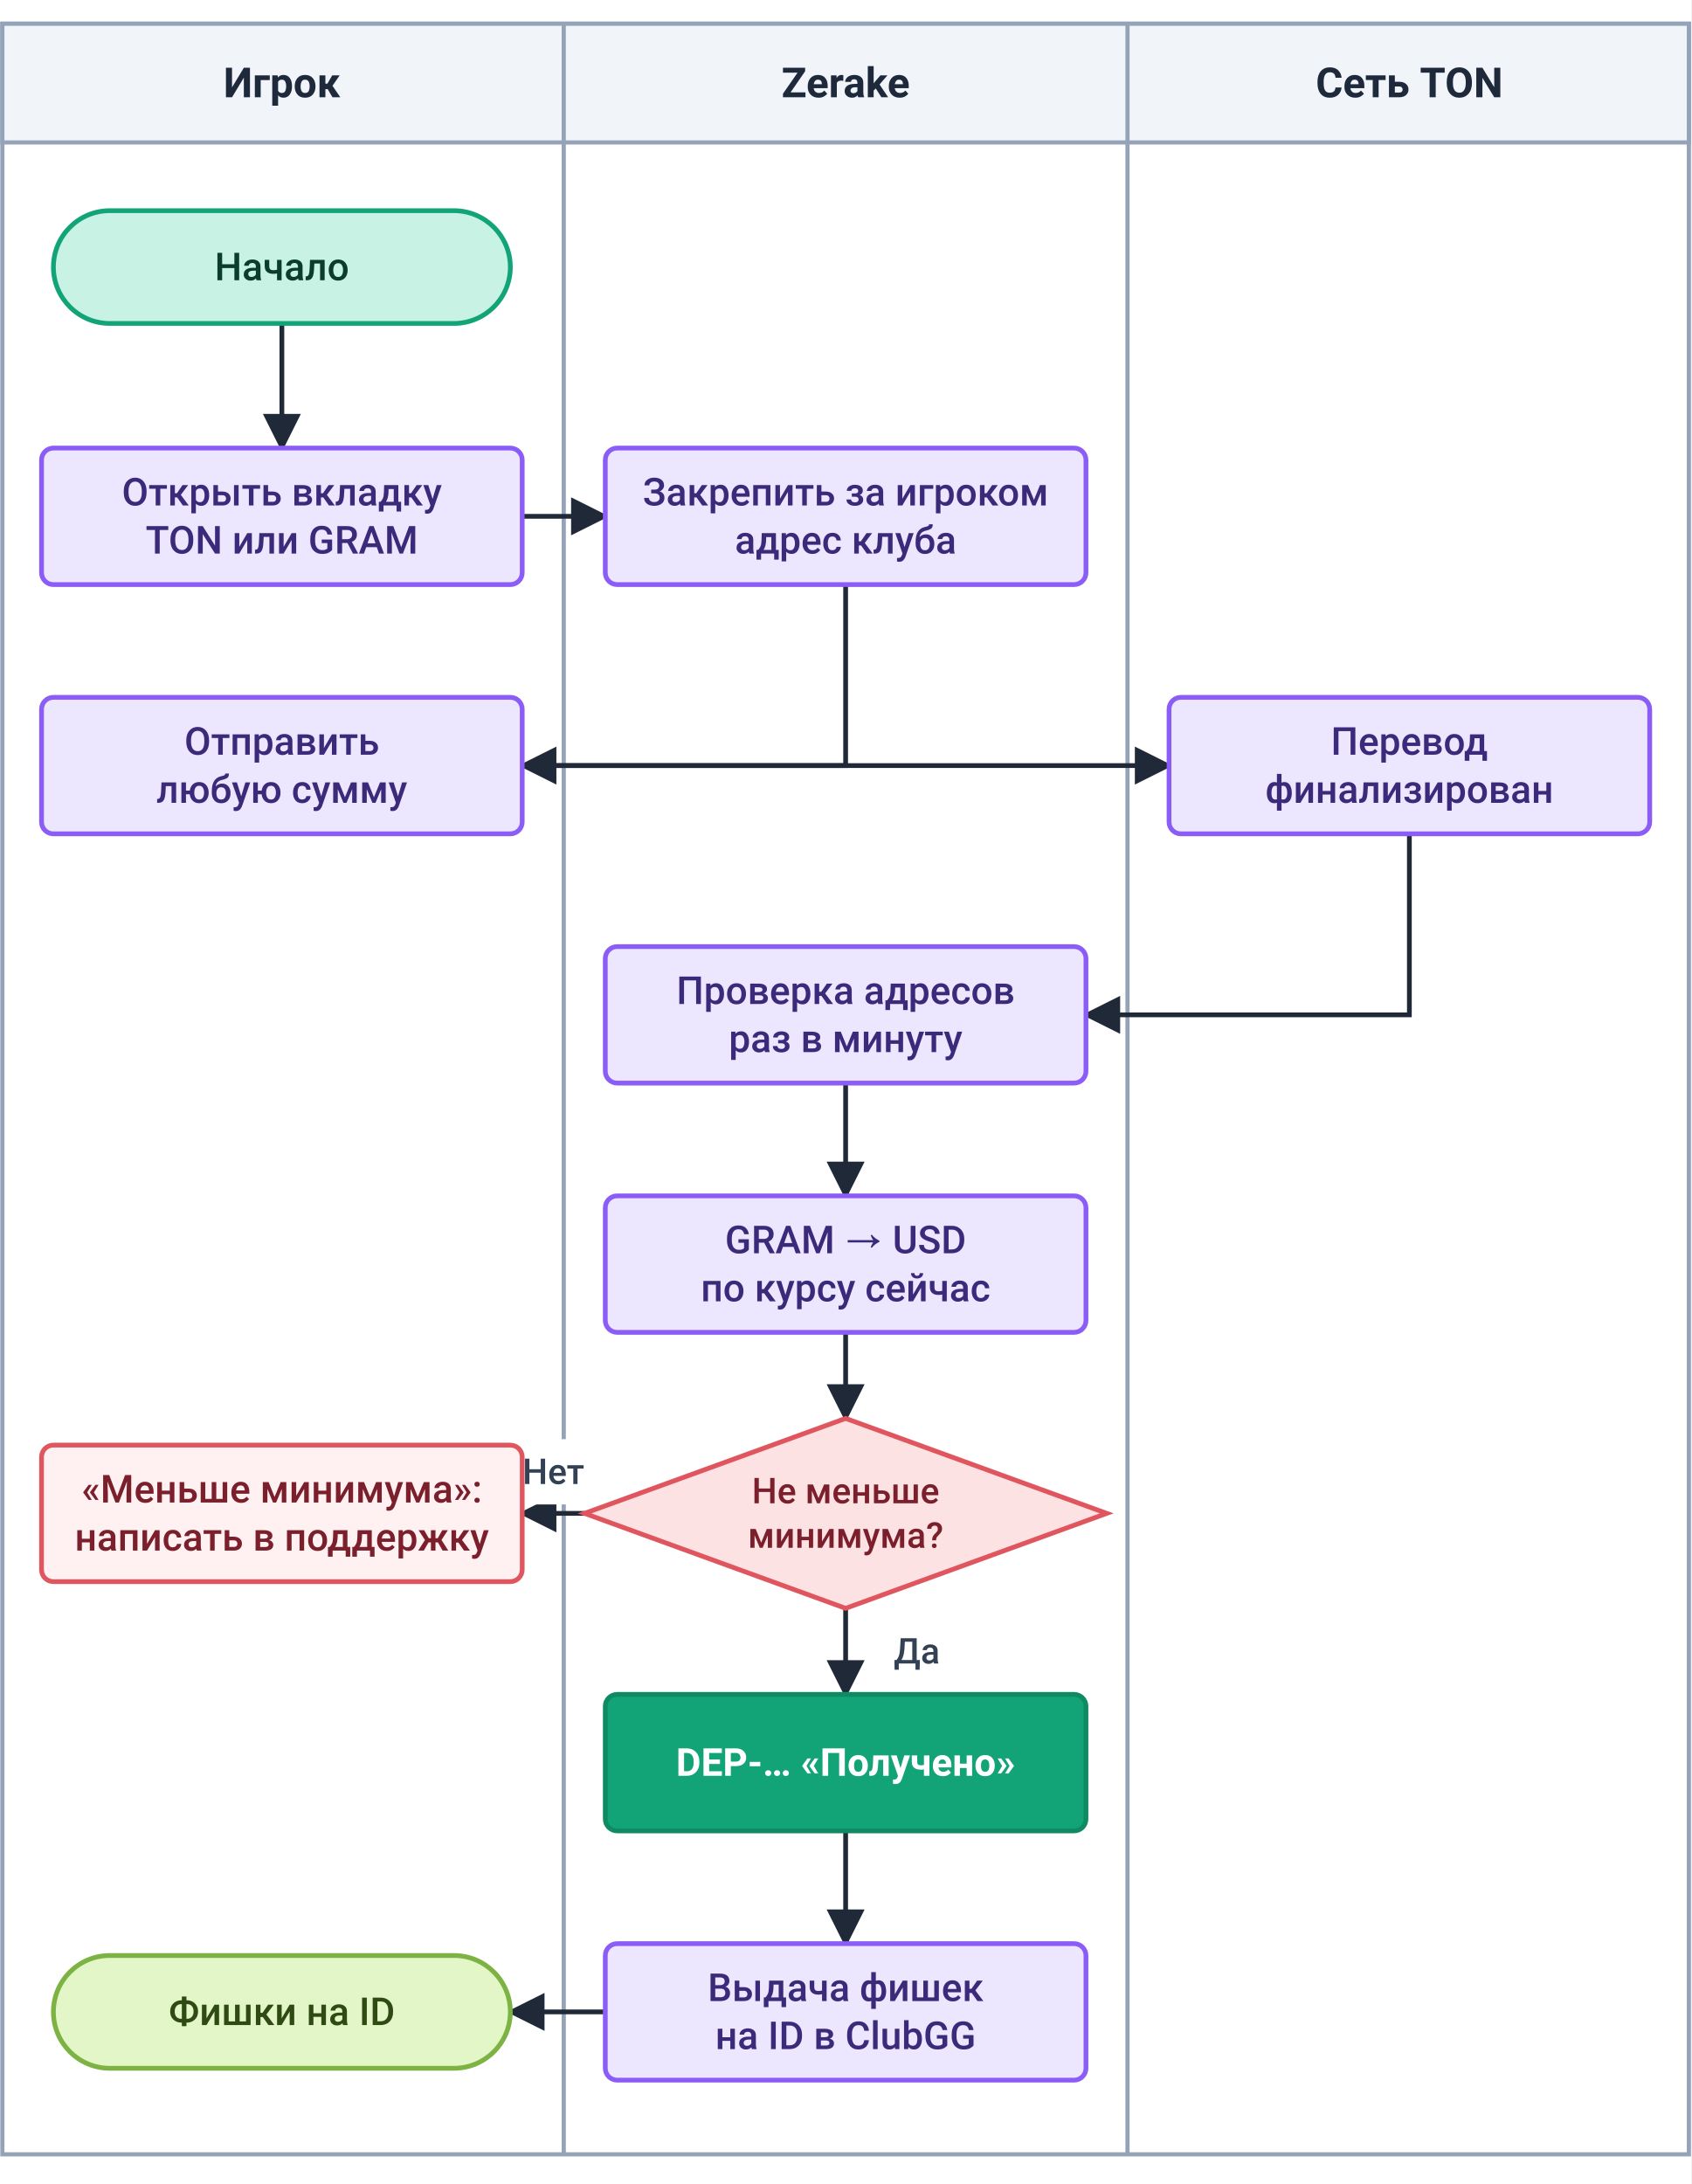
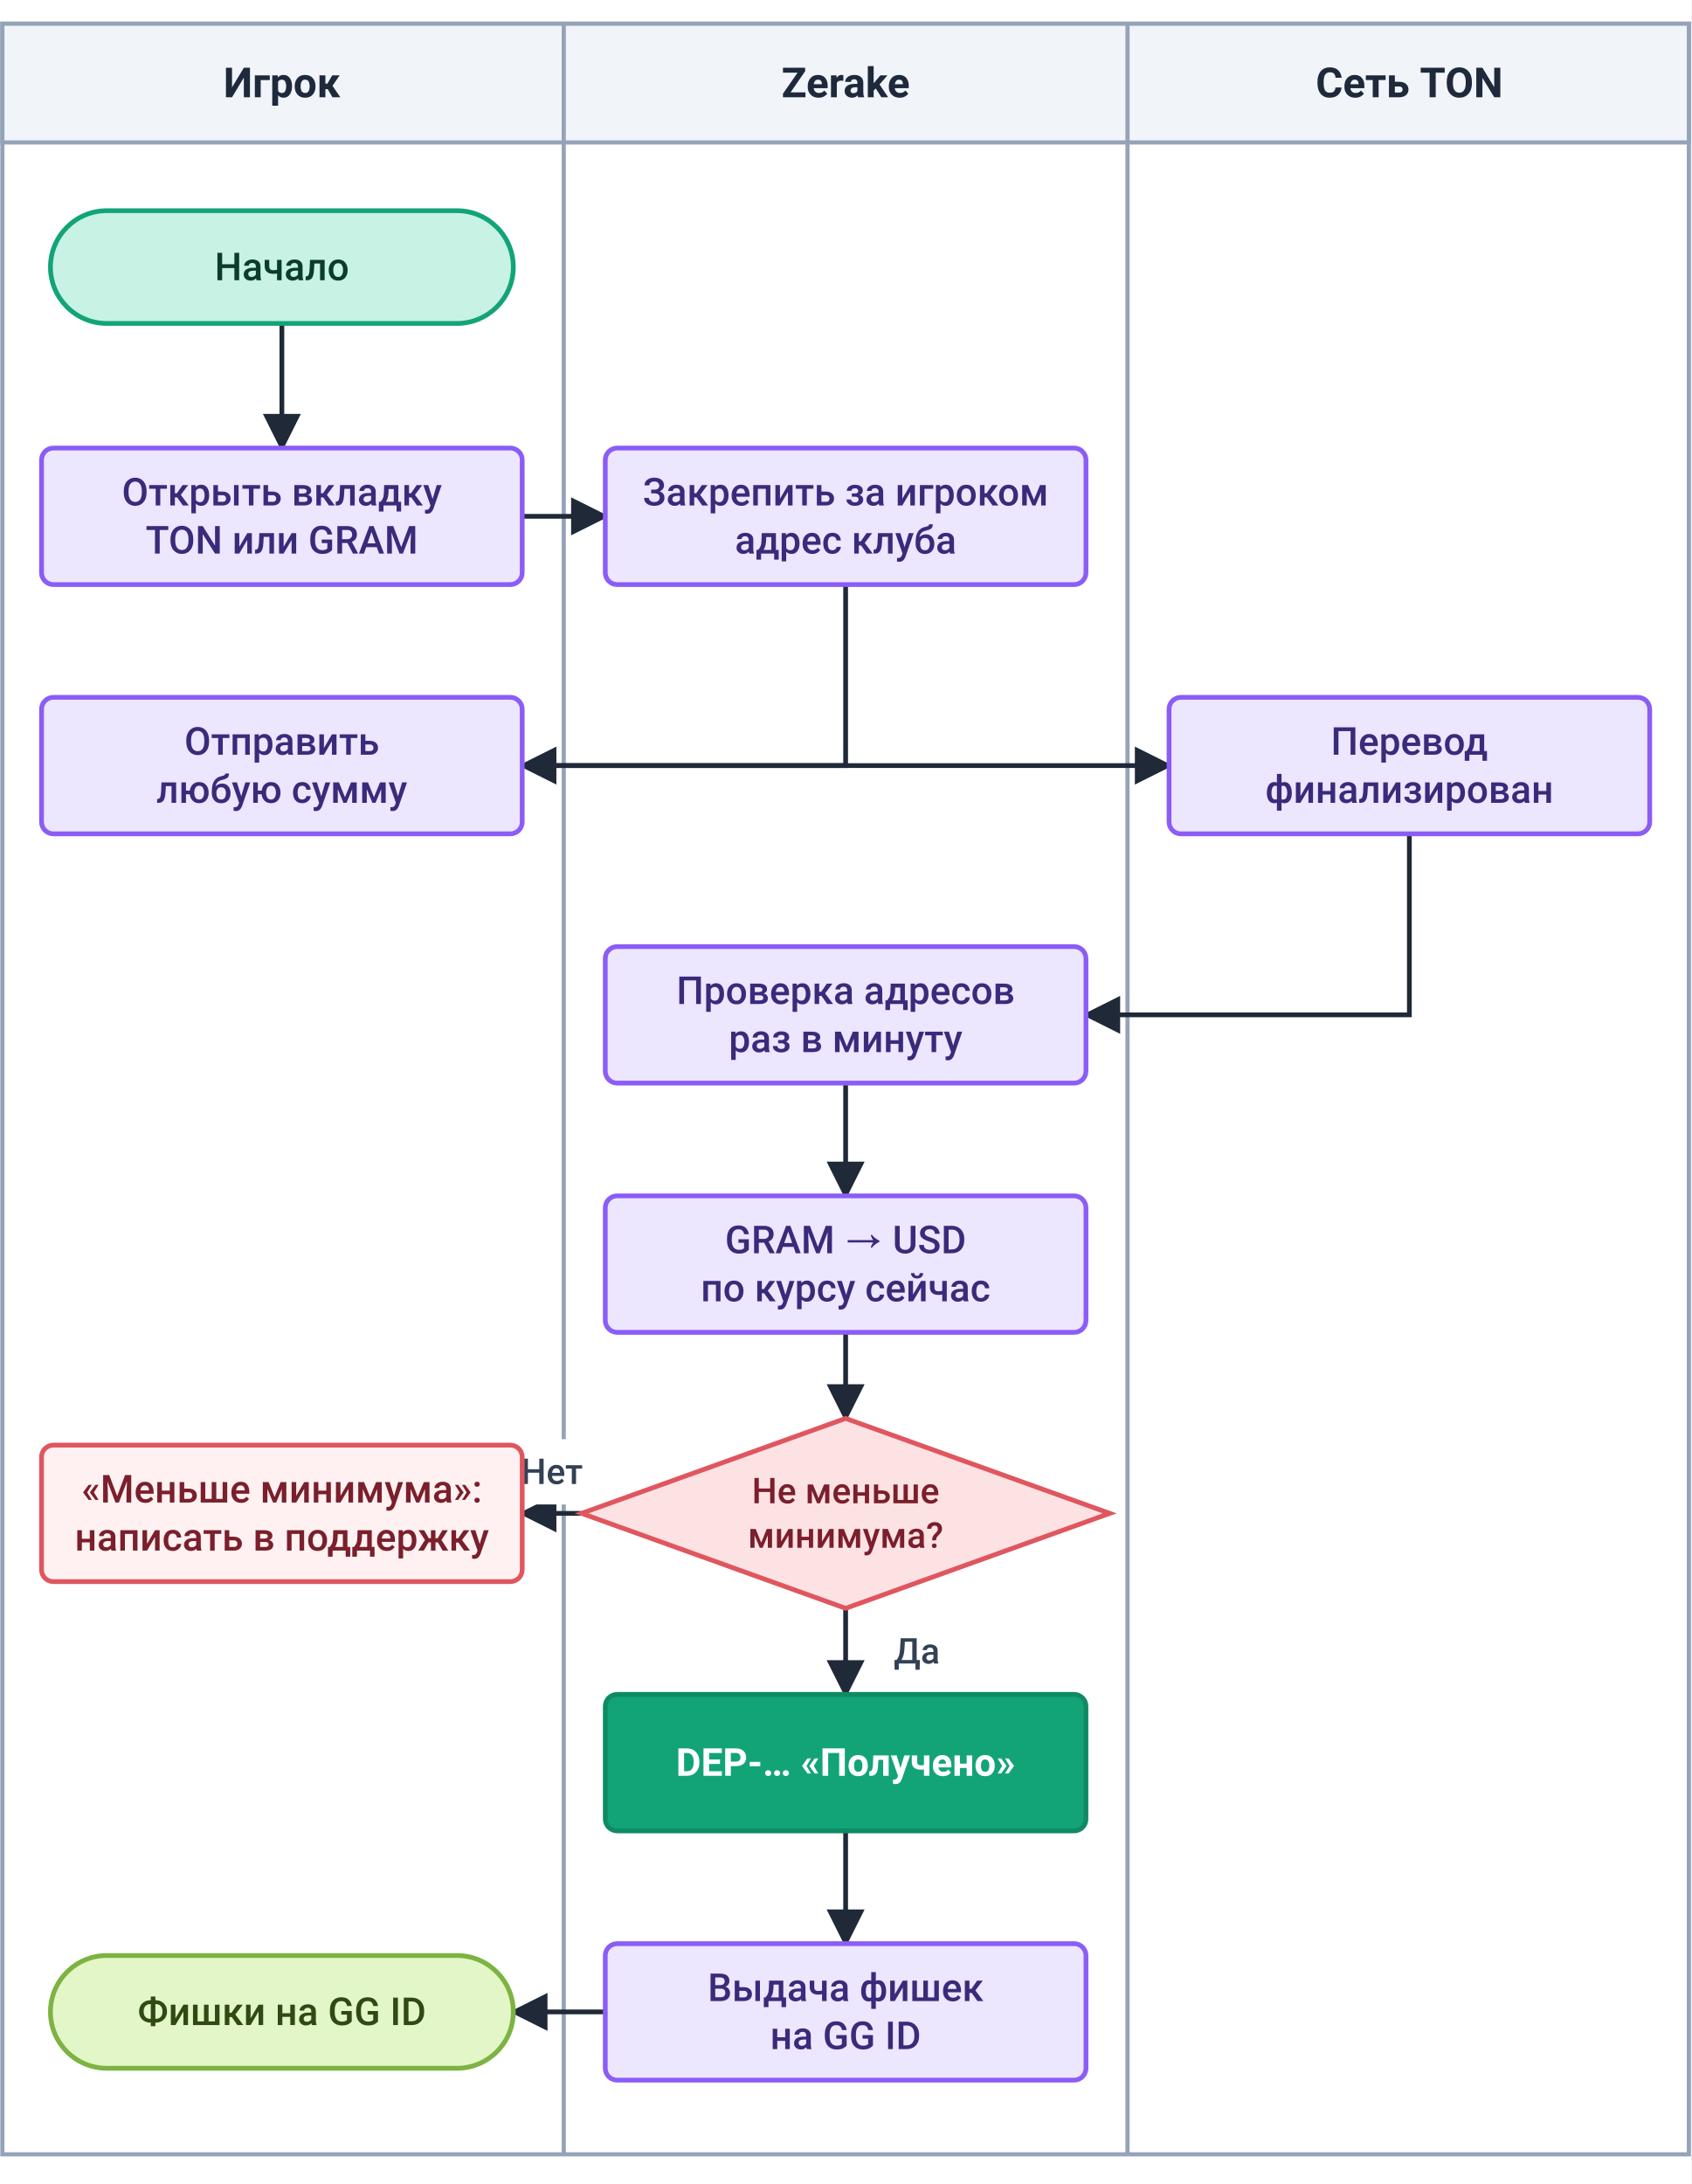
<svg xmlns="http://www.w3.org/2000/svg" viewBox="0 0 570 736" width="570" height="736" font-family="Segoe UI, -apple-system, Roboto, Helvetica, Arial, sans-serif">
  <defs>
    <marker id="arr" viewBox="0 0 10 10" refX="9" refY="5" markerWidth="8" markerHeight="8" orient="auto-start-reverse">
      <path d="M0,0 L10,5 L0,10 z" fill="#1f2937" />
    </marker>
  </defs>
  <rect width="570" height="736" fill="#ffffff" />
  <rect x="0.8" y="8" width="568.4" height="718" fill="#ffffff" stroke="#94a3b8" stroke-width="1.4" />
  <rect x="0.8" y="8" width="568.4" height="40" fill="#f1f4f9" stroke="#94a3b8" stroke-width="1.4" />
  <text x="95.0" y="28.0" text-anchor="middle" dominant-baseline="central" font-size="14" font-weight="600" fill="#1e293b">Игрок</text>
  <line x1="190" y1="8" x2="190" y2="726" stroke="#94a3b8" stroke-width="1.4" />
  <text x="285.0" y="28.0" text-anchor="middle" dominant-baseline="central" font-size="14" font-weight="600" fill="#1e293b">Zerake</text>
  <line x1="380" y1="8" x2="380" y2="726" stroke="#94a3b8" stroke-width="1.4" />
  <text x="475.0" y="28.0" text-anchor="middle" dominant-baseline="central" font-size="14" font-weight="600" fill="#1e293b">Сеть TON</text>
  <path d="M95.0,109.0 L95.0,151.0" fill="none" stroke="#1f2937" stroke-width="1.6" marker-end="url(#arr)" />
  <path d="M176.0,174.0 L204.0,174.0" fill="none" stroke="#1f2937" stroke-width="1.6" marker-end="url(#arr)" />
  <path d="M285.0,197.0 L285.0,258.0 L176.0,258.0" fill="none" stroke="#1f2937" stroke-width="1.6" marker-end="url(#arr)" />
  <path d="M176.0,258.0 L394.0,258.0" fill="none" stroke="#1f2937" stroke-width="1.6" marker-end="url(#arr)" />
  <path d="M475.0,281.0 L475.0,342.0 L366.0,342.0" fill="none" stroke="#1f2937" stroke-width="1.6" marker-end="url(#arr)" />
  <path d="M285.0,365.0 L285.0,403.0" fill="none" stroke="#1f2937" stroke-width="1.6" marker-end="url(#arr)" />
  <path d="M285.0,449.0 L285.0,478.0" fill="none" stroke="#1f2937" stroke-width="1.6" marker-end="url(#arr)" />
  <path d="M285.0,542.0 L285.0,571.0" fill="none" stroke="#1f2937" stroke-width="1.6" marker-end="url(#arr)" />
  <rect x="293.0" y="545.5" width="32" height="22" rx="4" fill="#ffffff" />
  <text x="309.0" y="556.5" text-anchor="middle" dominant-baseline="central" font-size="12" font-weight="500" fill="#334155">Да</text>
-   <path d="M197.0,510.0 L176.0,510.0" fill="none" stroke="#1f2937" stroke-width="1.6" marker-end="url(#arr)" />
-   <rect x="166.0" y="485.0" width="41" height="22" rx="4" fill="#ffffff" />
-   <text x="186.5" y="496.0" text-anchor="middle" dominant-baseline="central" font-size="12" font-weight="500" fill="#334155">Нет</text>
+   <path d="M196.0,510.0 L176.0,510.0" fill="none" stroke="#1f2937" stroke-width="1.6" marker-end="url(#arr)" />
+   <rect x="165.5" y="485.0" width="41" height="22" rx="4" fill="#ffffff" />
+   <text x="186.0" y="496.0" text-anchor="middle" dominant-baseline="central" font-size="12" font-weight="500" fill="#334155">Нет</text>
  <path d="M285.0,617.0 L285.0,655.0" fill="none" stroke="#1f2937" stroke-width="1.6" marker-end="url(#arr)" />
-   <path d="M204.0,678.0 L172.0,678.0" fill="none" stroke="#1f2937" stroke-width="1.6" marker-end="url(#arr)" />
-   <rect x="18.0" y="71.0" width="154" height="38" rx="19.0" fill="#c7f2e4" stroke="#12a477" stroke-width="1.6" />
+   <path d="M204.0,678.0 L173.0,678.0" fill="none" stroke="#1f2937" stroke-width="1.6" marker-end="url(#arr)" />
+   <rect x="17.0" y="71.0" width="156" height="38" rx="19.0" fill="#c7f2e4" stroke="#12a477" stroke-width="1.6" />
  <text x="95.0" y="90.0" text-anchor="middle" dominant-baseline="central" font-size="13" font-weight="500" fill="#0b3d2c">Начало</text>
  <rect x="14.0" y="151.0" width="162" height="46" rx="4" fill="#ece6ff" stroke="#8b5cf6" stroke-width="1.6" />
  <text x="95.0" y="165.9" text-anchor="middle" dominant-baseline="central" font-size="13" font-weight="500" fill="#3b2a7a">Открыть вкладку</text>
  <text x="95.0" y="182.1" text-anchor="middle" dominant-baseline="central" font-size="13" font-weight="500" fill="#3b2a7a">TON или GRAM</text>
  <rect x="204.0" y="151.0" width="162" height="46" rx="4" fill="#ece6ff" stroke="#8b5cf6" stroke-width="1.6" />
  <text x="285.0" y="165.9" text-anchor="middle" dominant-baseline="central" font-size="13" font-weight="500" fill="#3b2a7a">Закрепить за игроком</text>
  <text x="285.0" y="182.1" text-anchor="middle" dominant-baseline="central" font-size="13" font-weight="500" fill="#3b2a7a">адрес клуба</text>
  <rect x="14.0" y="235.0" width="162" height="46" rx="4" fill="#ece6ff" stroke="#8b5cf6" stroke-width="1.6" />
  <text x="95.0" y="249.9" text-anchor="middle" dominant-baseline="central" font-size="13" font-weight="500" fill="#3b2a7a">Отправить</text>
  <text x="95.0" y="266.1" text-anchor="middle" dominant-baseline="central" font-size="13" font-weight="500" fill="#3b2a7a">любую сумму</text>
  <rect x="394.0" y="235.0" width="162" height="46" rx="4" fill="#ece6ff" stroke="#8b5cf6" stroke-width="1.6" />
  <text x="475.0" y="249.9" text-anchor="middle" dominant-baseline="central" font-size="13" font-weight="500" fill="#3b2a7a">Перевод</text>
  <text x="475.0" y="266.1" text-anchor="middle" dominant-baseline="central" font-size="13" font-weight="500" fill="#3b2a7a">финализирован</text>
  <rect x="204.0" y="319.0" width="162" height="46" rx="4" fill="#ece6ff" stroke="#8b5cf6" stroke-width="1.6" />
  <text x="285.0" y="333.9" text-anchor="middle" dominant-baseline="central" font-size="13" font-weight="500" fill="#3b2a7a">Проверка адресов</text>
  <text x="285.0" y="350.1" text-anchor="middle" dominant-baseline="central" font-size="13" font-weight="500" fill="#3b2a7a">раз в минуту</text>
  <rect x="204.0" y="403.0" width="162" height="46" rx="4" fill="#ece6ff" stroke="#8b5cf6" stroke-width="1.6" />
  <text x="285.0" y="417.9" text-anchor="middle" dominant-baseline="central" font-size="13" font-weight="500" fill="#3b2a7a">GRAM → USD</text>
  <text x="285.0" y="434.1" text-anchor="middle" dominant-baseline="central" font-size="13" font-weight="500" fill="#3b2a7a">по курсу сейчас</text>
-   <polygon points="285.0,478.0 373.0,510.0 285.0,542.0 197.0,510.0" fill="#fde2e4" stroke="#e0565f" stroke-width="1.6" />
+   <polygon points="285.0,478.0 374.0,510.0 285.0,542.0 196.0,510.0" fill="#fde2e4" stroke="#e0565f" stroke-width="1.6" />
  <text x="285.0" y="502.5" text-anchor="middle" dominant-baseline="central" font-size="12" font-weight="500" fill="#7a1f2b">Не меньше</text>
  <text x="285.0" y="517.5" text-anchor="middle" dominant-baseline="central" font-size="12" font-weight="500" fill="#7a1f2b">минимума?</text>
  <rect x="14.0" y="487.0" width="162" height="46" rx="4" fill="#fff1f2" stroke="#e0565f" stroke-width="1.6" />
  <text x="95.0" y="501.9" text-anchor="middle" dominant-baseline="central" font-size="13" font-weight="500" fill="#7a1f2b">«Меньше минимума»:</text>
  <text x="95.0" y="518.1" text-anchor="middle" dominant-baseline="central" font-size="13" font-weight="500" fill="#7a1f2b">написать в поддержку</text>
  <rect x="204.0" y="571.0" width="162" height="46" rx="4" fill="#12a477" stroke="#0f8a63" stroke-width="1.6" />
  <text x="285.0" y="594.0" text-anchor="middle" dominant-baseline="central" font-size="13" font-weight="600" fill="#ffffff">DEP-… «Получено»</text>
  <rect x="204.0" y="655.0" width="162" height="46" rx="4" fill="#ece6ff" stroke="#8b5cf6" stroke-width="1.6" />
  <text x="285.0" y="669.9" text-anchor="middle" dominant-baseline="central" font-size="13" font-weight="500" fill="#3b2a7a">Выдача фишек</text>
-   <text x="285.0" y="686.1" text-anchor="middle" dominant-baseline="central" font-size="13" font-weight="500" fill="#3b2a7a">на ID в ClubGG</text>
-   <rect x="18.0" y="659.0" width="154" height="38" rx="19.0" fill="#e3f6c8" stroke="#7cb342" stroke-width="1.6" />
-   <text x="95.0" y="678.0" text-anchor="middle" dominant-baseline="central" font-size="13" font-weight="500" fill="#2f4a12">Фишки на ID</text>
+   <text x="285.0" y="686.1" text-anchor="middle" dominant-baseline="central" font-size="13" font-weight="500" fill="#3b2a7a">на GG ID</text>
+   <rect x="17.0" y="659.0" width="156" height="38" rx="19.0" fill="#e3f6c8" stroke="#7cb342" stroke-width="1.6" />
+   <text x="95.0" y="678.0" text-anchor="middle" dominant-baseline="central" font-size="13" font-weight="500" fill="#2f4a12">Фишки на GG ID</text>
</svg>
